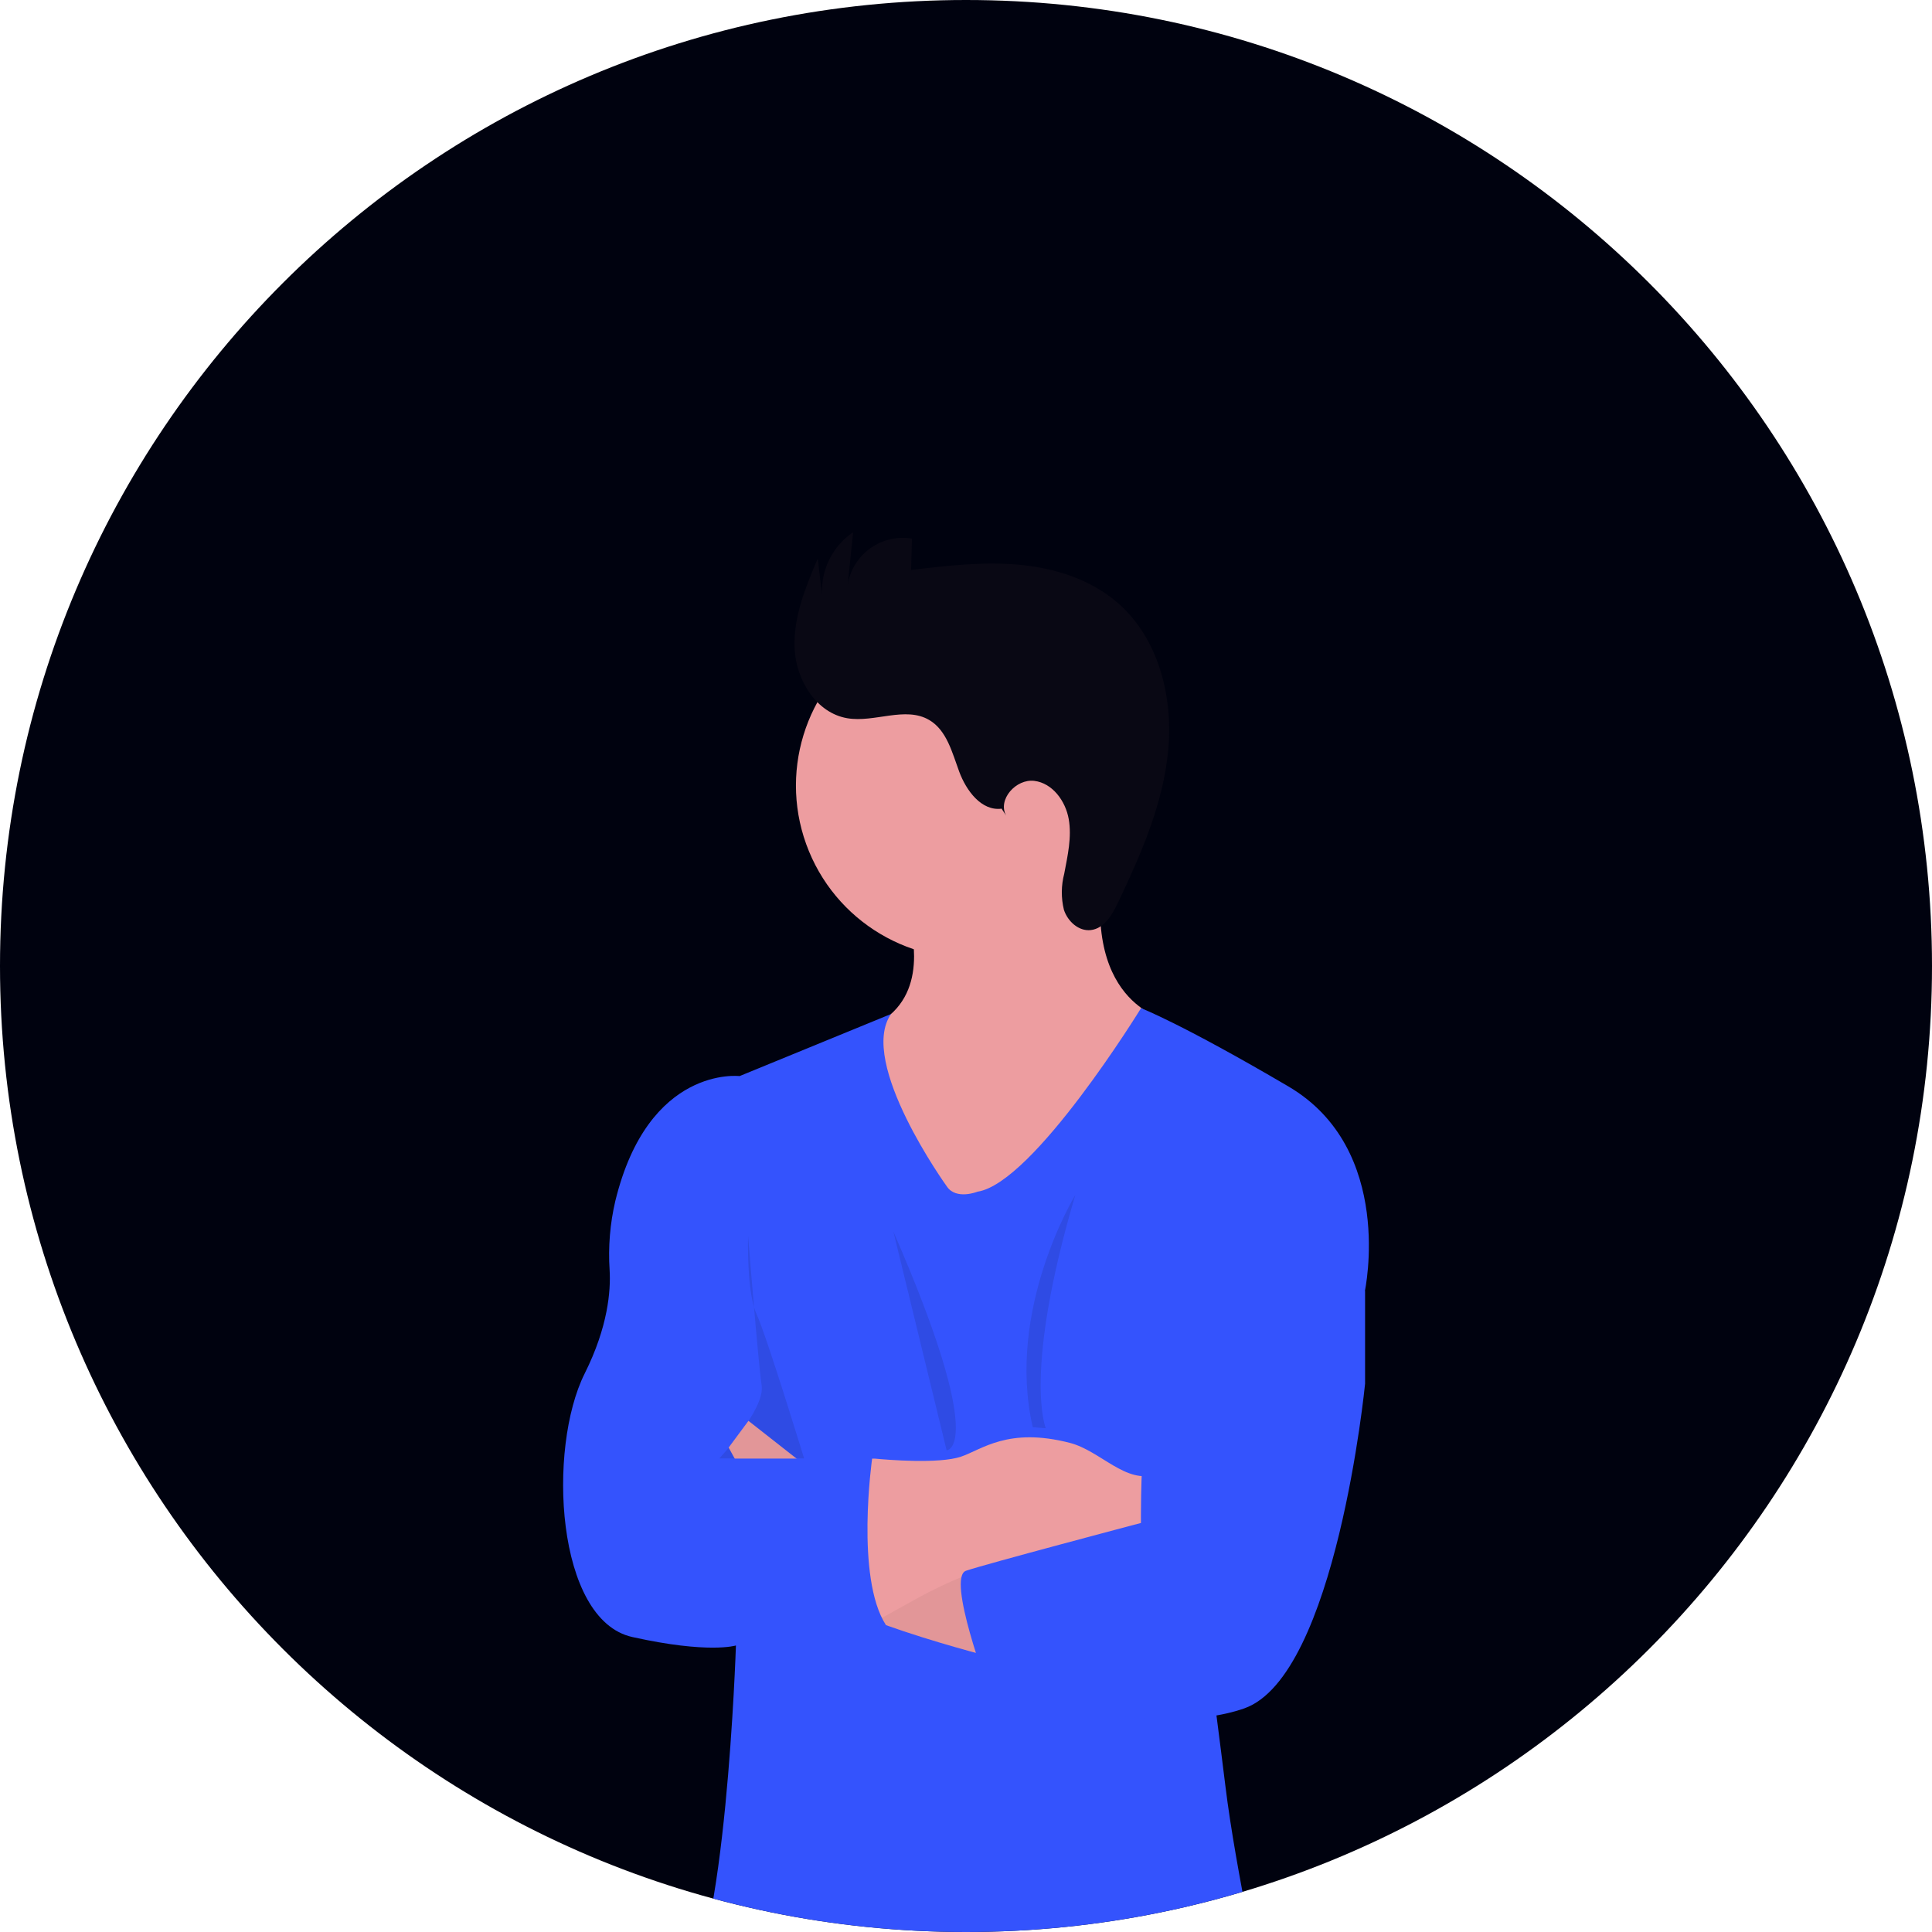
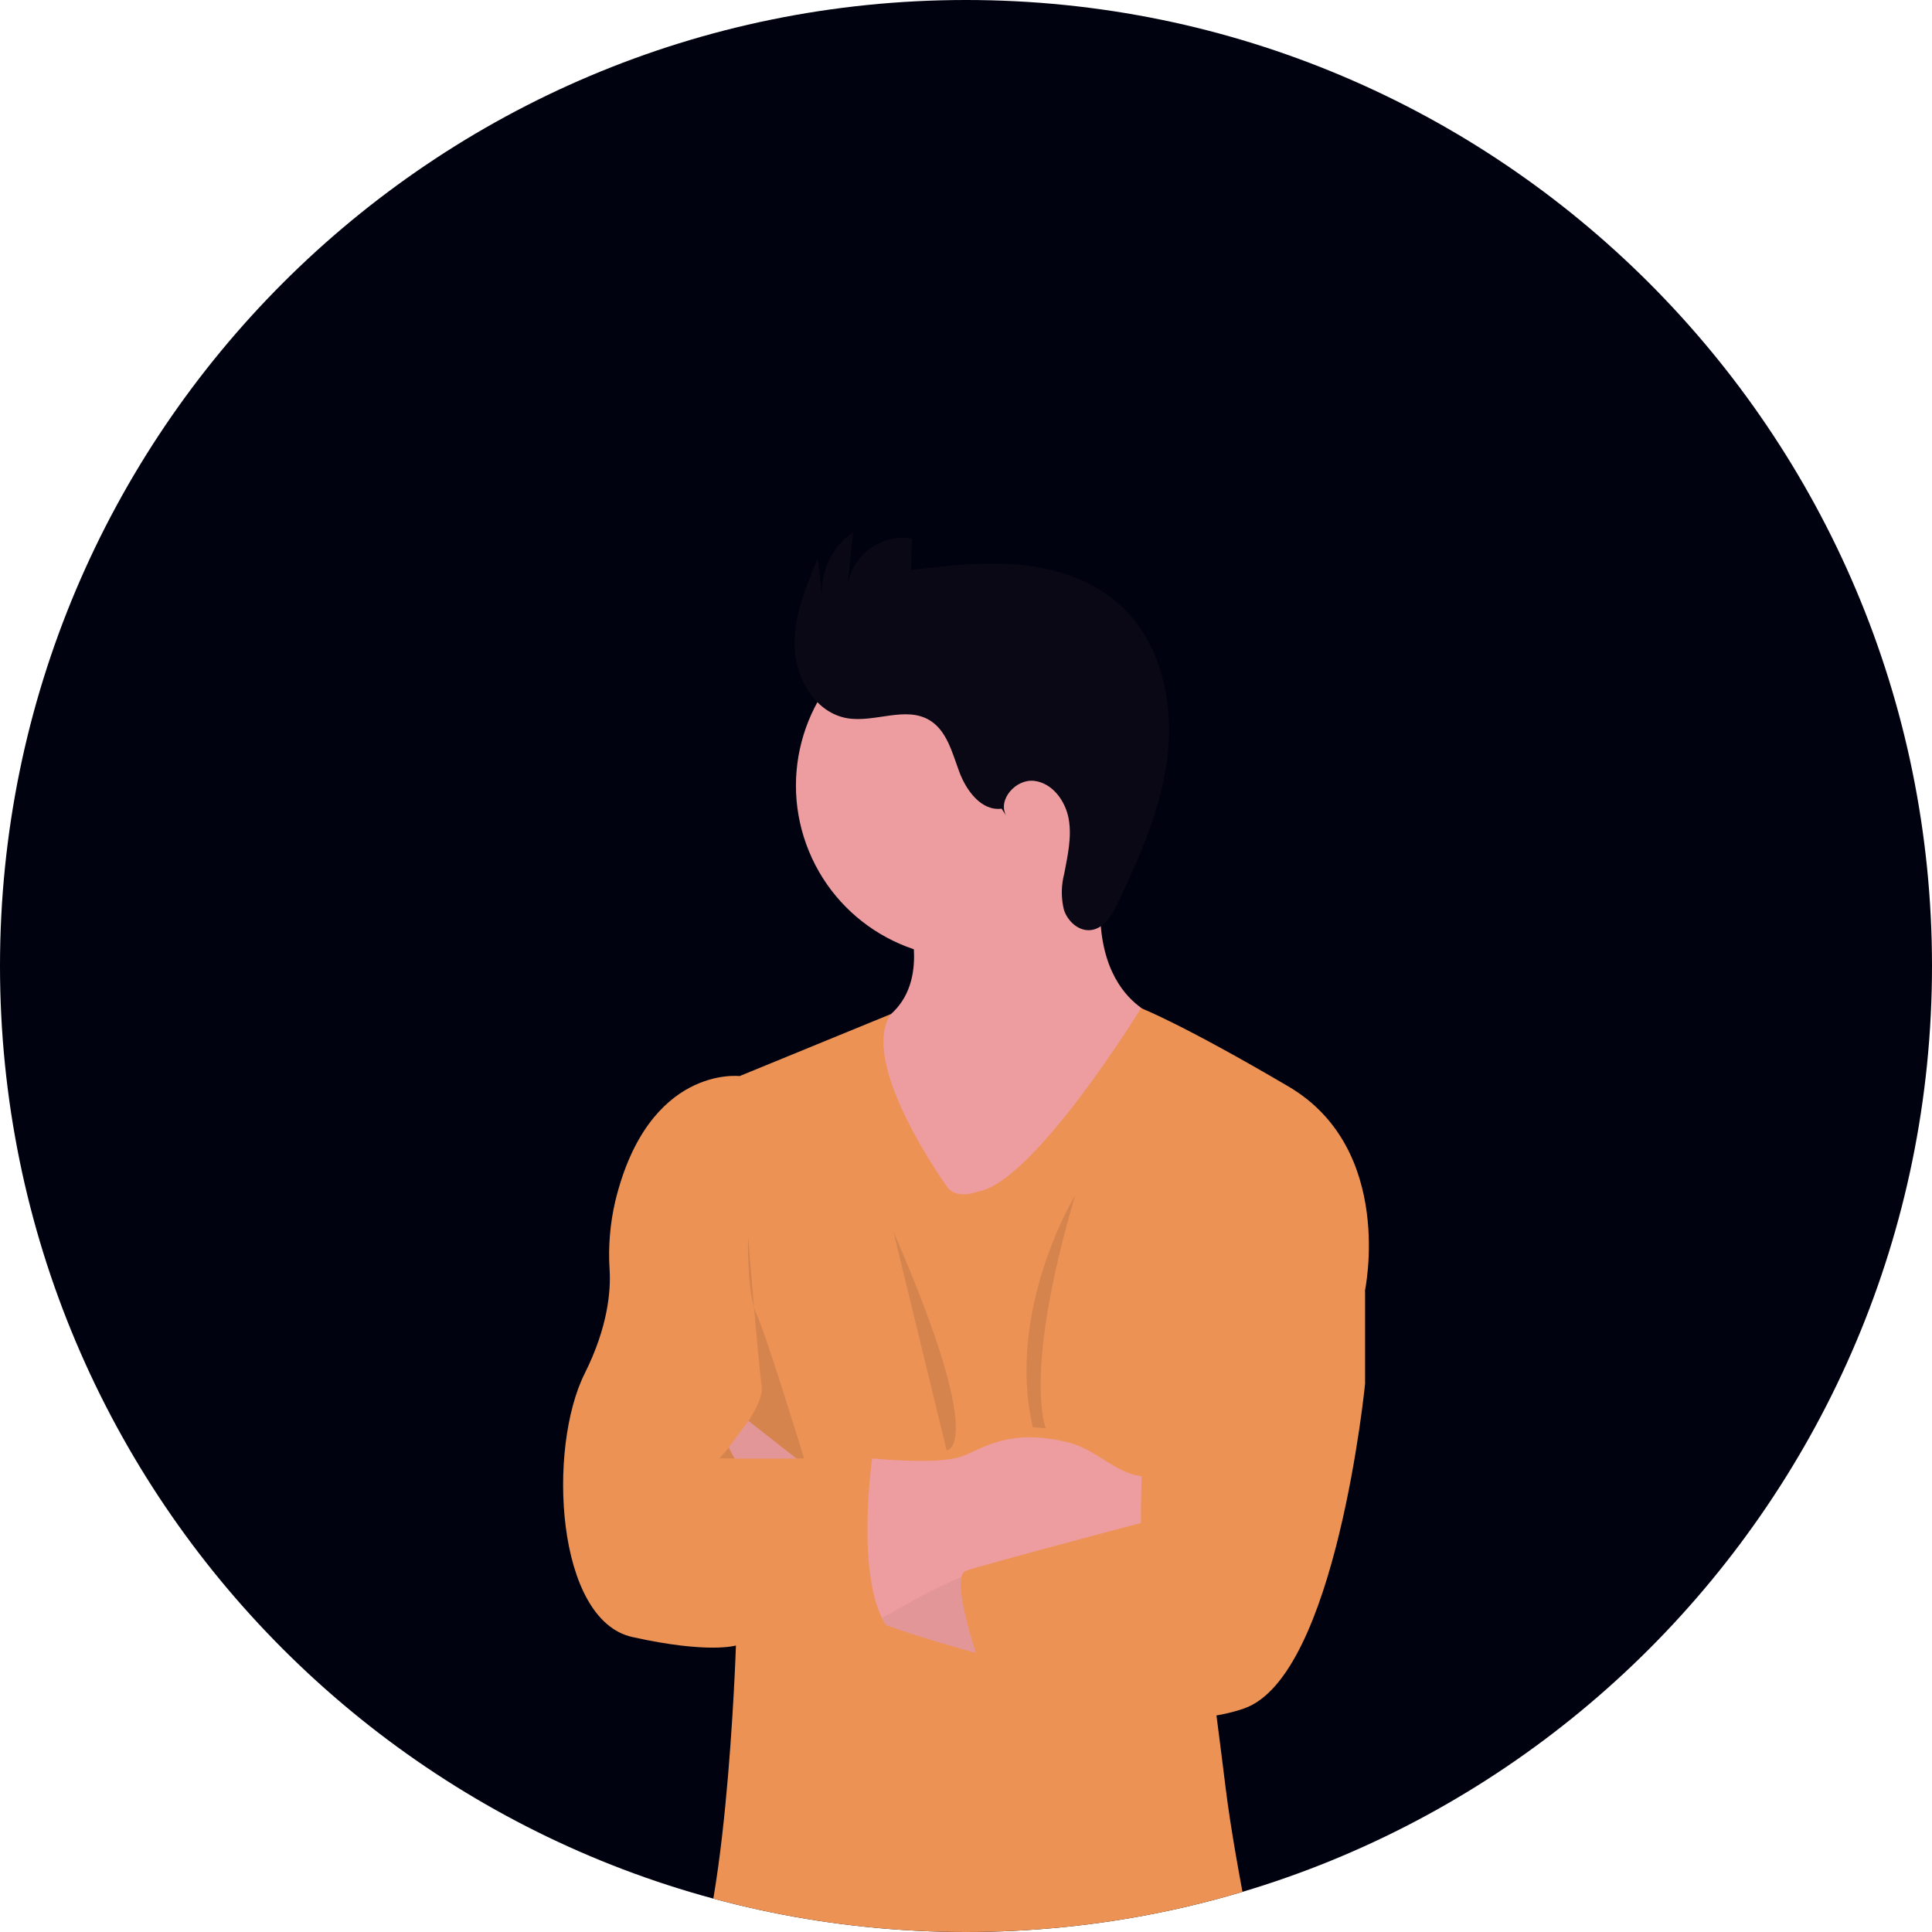
<svg xmlns="http://www.w3.org/2000/svg" width="640" height="640" viewBox="0 0 640 640" role="img" artist="Katerina Limpitsouni" source="https://undraw.co/">
  <defs>
    <clipPath id="a-76">
      <circle cx="320" cy="320" r="320" transform="translate(980 239)" fill="none" stroke="#707070" stroke-width="1" />
    </clipPath>
  </defs>
  <g transform="translate(-33 100)">
    <circle cx="320" cy="320" r="320" transform="translate(33 -100)" fill="#00020f" />
    <g transform="translate(-947 -339)" clip-path="url(#a-76)">
      <g transform="translate(-433.976 85.328)">
        <path d="M1058.619,314.491l-6.877,33.775-33.668,56.586-41.521-17.734S920.135,328,955.587,319.553a31.091,31.091,0,0,0,11.772-5.245c6.968-5.245,9.149-12.885,9.149-20.356,0-12.336-5.764-24.229-5.764-24.229l72.627-22.872a116,116,0,0,0-5.215,29.429c-.549,19.823,6.8,29.52,12.824,34.171a22.021,22.021,0,0,0,7.64,4.041Z" transform="translate(740.266 176.516)" fill="#ed9da0" />
        <path d="M1054.149,260.58a57.181,57.181,0,1,1-16.72-40.665A57.425,57.425,0,0,1,1054.149,260.58Z" transform="translate(737.859 153.576)" fill="#ed9da0" />
-         <path d="M1016.181,348.1s-29.7-41.17-18.511-57.165l-50.182,20.57s-30.207-3.66-41.17,41.414a77.964,77.964,0,0,0-1.876,22.872c.4,6.8-.518,18.771-8.264,34.247-12.4,24.778-9.576,81.639,15.767,87.28s34.339,2.806,34.339,2.806-3.37,103.047-18.008,114.864S965.588,624,965.588,624s44.891,2.257,67.976,5.627,87.829-11.817,87.829-11.817-9.576-43.366-12.946-70.95-11.268-86.335-11.268-86.335l57.44-77.766s10.125-47.01-25.342-67.839S1080.482,289,1080.482,289s-35.589,57.943-54.161,60.794C1026.321,349.794,1019.261,352.631,1016.181,348.1Z" transform="translate(711.48 198.637)" fill="#3453FD" />
+         <path d="M1016.181,348.1s-29.7-41.17-18.511-57.165l-50.182,20.57s-30.207-3.66-41.17,41.414a77.964,77.964,0,0,0-1.876,22.872c.4,6.8-.518,18.771-8.264,34.247-12.4,24.778-9.576,81.639,15.767,87.28s34.339,2.806,34.339,2.806-3.37,103.047-18.008,114.864S965.588,624,965.588,624s44.891,2.257,67.976,5.627,87.829-11.817,87.829-11.817-9.576-43.366-12.946-70.95-11.268-86.335-11.268-86.335l57.44-77.766s10.125-47.01-25.342-67.839S1080.482,289,1080.482,289s-35.589,57.943-54.161,60.794C1026.321,349.794,1019.261,352.631,1016.181,348.1Z" transform="translate(711.48 198.637)" fill="#ed9255" />
        <path d="M932.516,338.47s-.564,18.587,2.806,25.922,15.767,47.864,15.767,47.864H922.94s15.248-16.331,14.074-24.214S932.516,338.47,932.516,338.47Z" transform="translate(729.273 224.6)" opacity="0.1" />
        <path d="M1014.766,457.584s-62.182-15.248-67.976-28.163S925,387.5,925,387.5l6.557-8.844L961.809,402.4s36.031,28.712,52.926,31.533S1014.766,457.584,1014.766,457.584Z" transform="translate(730.354 245.692)" fill="#ed9da0" />
        <path d="M1014.766,457.584s-62.182-15.248-67.976-28.163S925,387.5,925,387.5l6.557-8.844L961.809,402.4s36.031,28.712,52.926,31.533S1014.766,457.584,1014.766,457.584Z" transform="translate(730.354 245.692)" opacity="0.05" />
        <path d="M1057.793,382.519v33.729h-5.428a157.85,157.85,0,0,0-76.534,19.808l-10.182,5.657-2.729,1.525-17.459-39.31,16.331-14.638h.839c3.995.381,21.271,1.83,28.59-.64,6.953-2.363,15.584-9.85,36.062-4.574,10.094,2.577,18.709,13.891,28.5,10.354Z" transform="translate(741.091 247.566)" fill="#ed9da0" />
-         <path d="M1098.089,355.356l11.268,12.656v30.695s-9.545,96.841-40.042,107.545-84.688-6.206-84.688-6.206-14.013-37.16-7.456-39.4,57.943-15.828,57.943-15.828-.732-56.815,10.536-73.71c0,0-7.319-52.911,18.023-54.039S1098.089,355.356,1098.089,355.356Z" transform="translate(756.817 213.355)" fill="#3453FD" />
+         <path d="M1098.089,355.356l11.268,12.656v30.695s-9.545,96.841-40.042,107.545-84.688-6.206-84.688-6.206-14.013-37.16-7.456-39.4,57.943-15.828,57.943-15.828-.732-56.815,10.536-73.71c0,0-7.319-52.911,18.023-54.039S1098.089,355.356,1098.089,355.356Z" transform="translate(756.817 213.355)" fill="#ed9255" />
        <path d="M960.79,337.55l17.627,72.429S992.323,409.9,960.79,337.55Z" transform="translate(749.137 224.117)" opacity="0.1" />
        <path d="M1005.862,329.61s-23.086,37.815-14.074,76.9l4.3.32S988.4,388.727,1005.862,329.61Z" transform="translate(764.31 219.95)" opacity="0.1" />
-         <path d="M978.433,386.85s-5.627,39.4,4.574,55.168c0,0-20.616,8.447-49.557,6.755l-19.7-61.923Z" transform="translate(724.45 249.99)" fill="#3453FD" />
+         <path d="M978.433,386.85s-5.627,39.4,4.574,55.168c0,0-20.616,8.447-49.557,6.755l-19.7-61.923Z" transform="translate(724.45 249.99)" fill="#ed9255" />
        <path d="M559.363,249.976c-6.68.87-11.719-5.966-14.055-12.283s-4.116-13.673-9.924-17.086c-7.934-4.662-18.085.945-27.158-.593-10.254-1.738-16.91-12.6-17.434-22.974s3.609-20.362,7.661-29.933l1.415,11.9a23.586,23.586,0,0,1,10.305-20.616l-1.816,17.45a18.523,18.523,0,0,1,21.306-15.335l-.287,10.4c11.836-1.408,23.773-2.816,35.642-1.745s23.822,4.827,32.818,12.645c13.457,11.693,18.371,30.945,16.723,48.707s-8.972,34.424-16.615,50.538c-1.921,4.054-4.578,8.626-9.034,9.143-4,.463-7.667-2.882-8.912-6.72a24.338,24.338,0,0,1,.108-11.959c1.126-5.984,2.543-12.1,1.487-18.093s-5.372-11.92-11.415-12.655-12.228,6.174-9.322,11.523Z" transform="translate(1186.412 171.578)" fill="#090814" />
      </g>
    </g>
  </g>
</svg>
